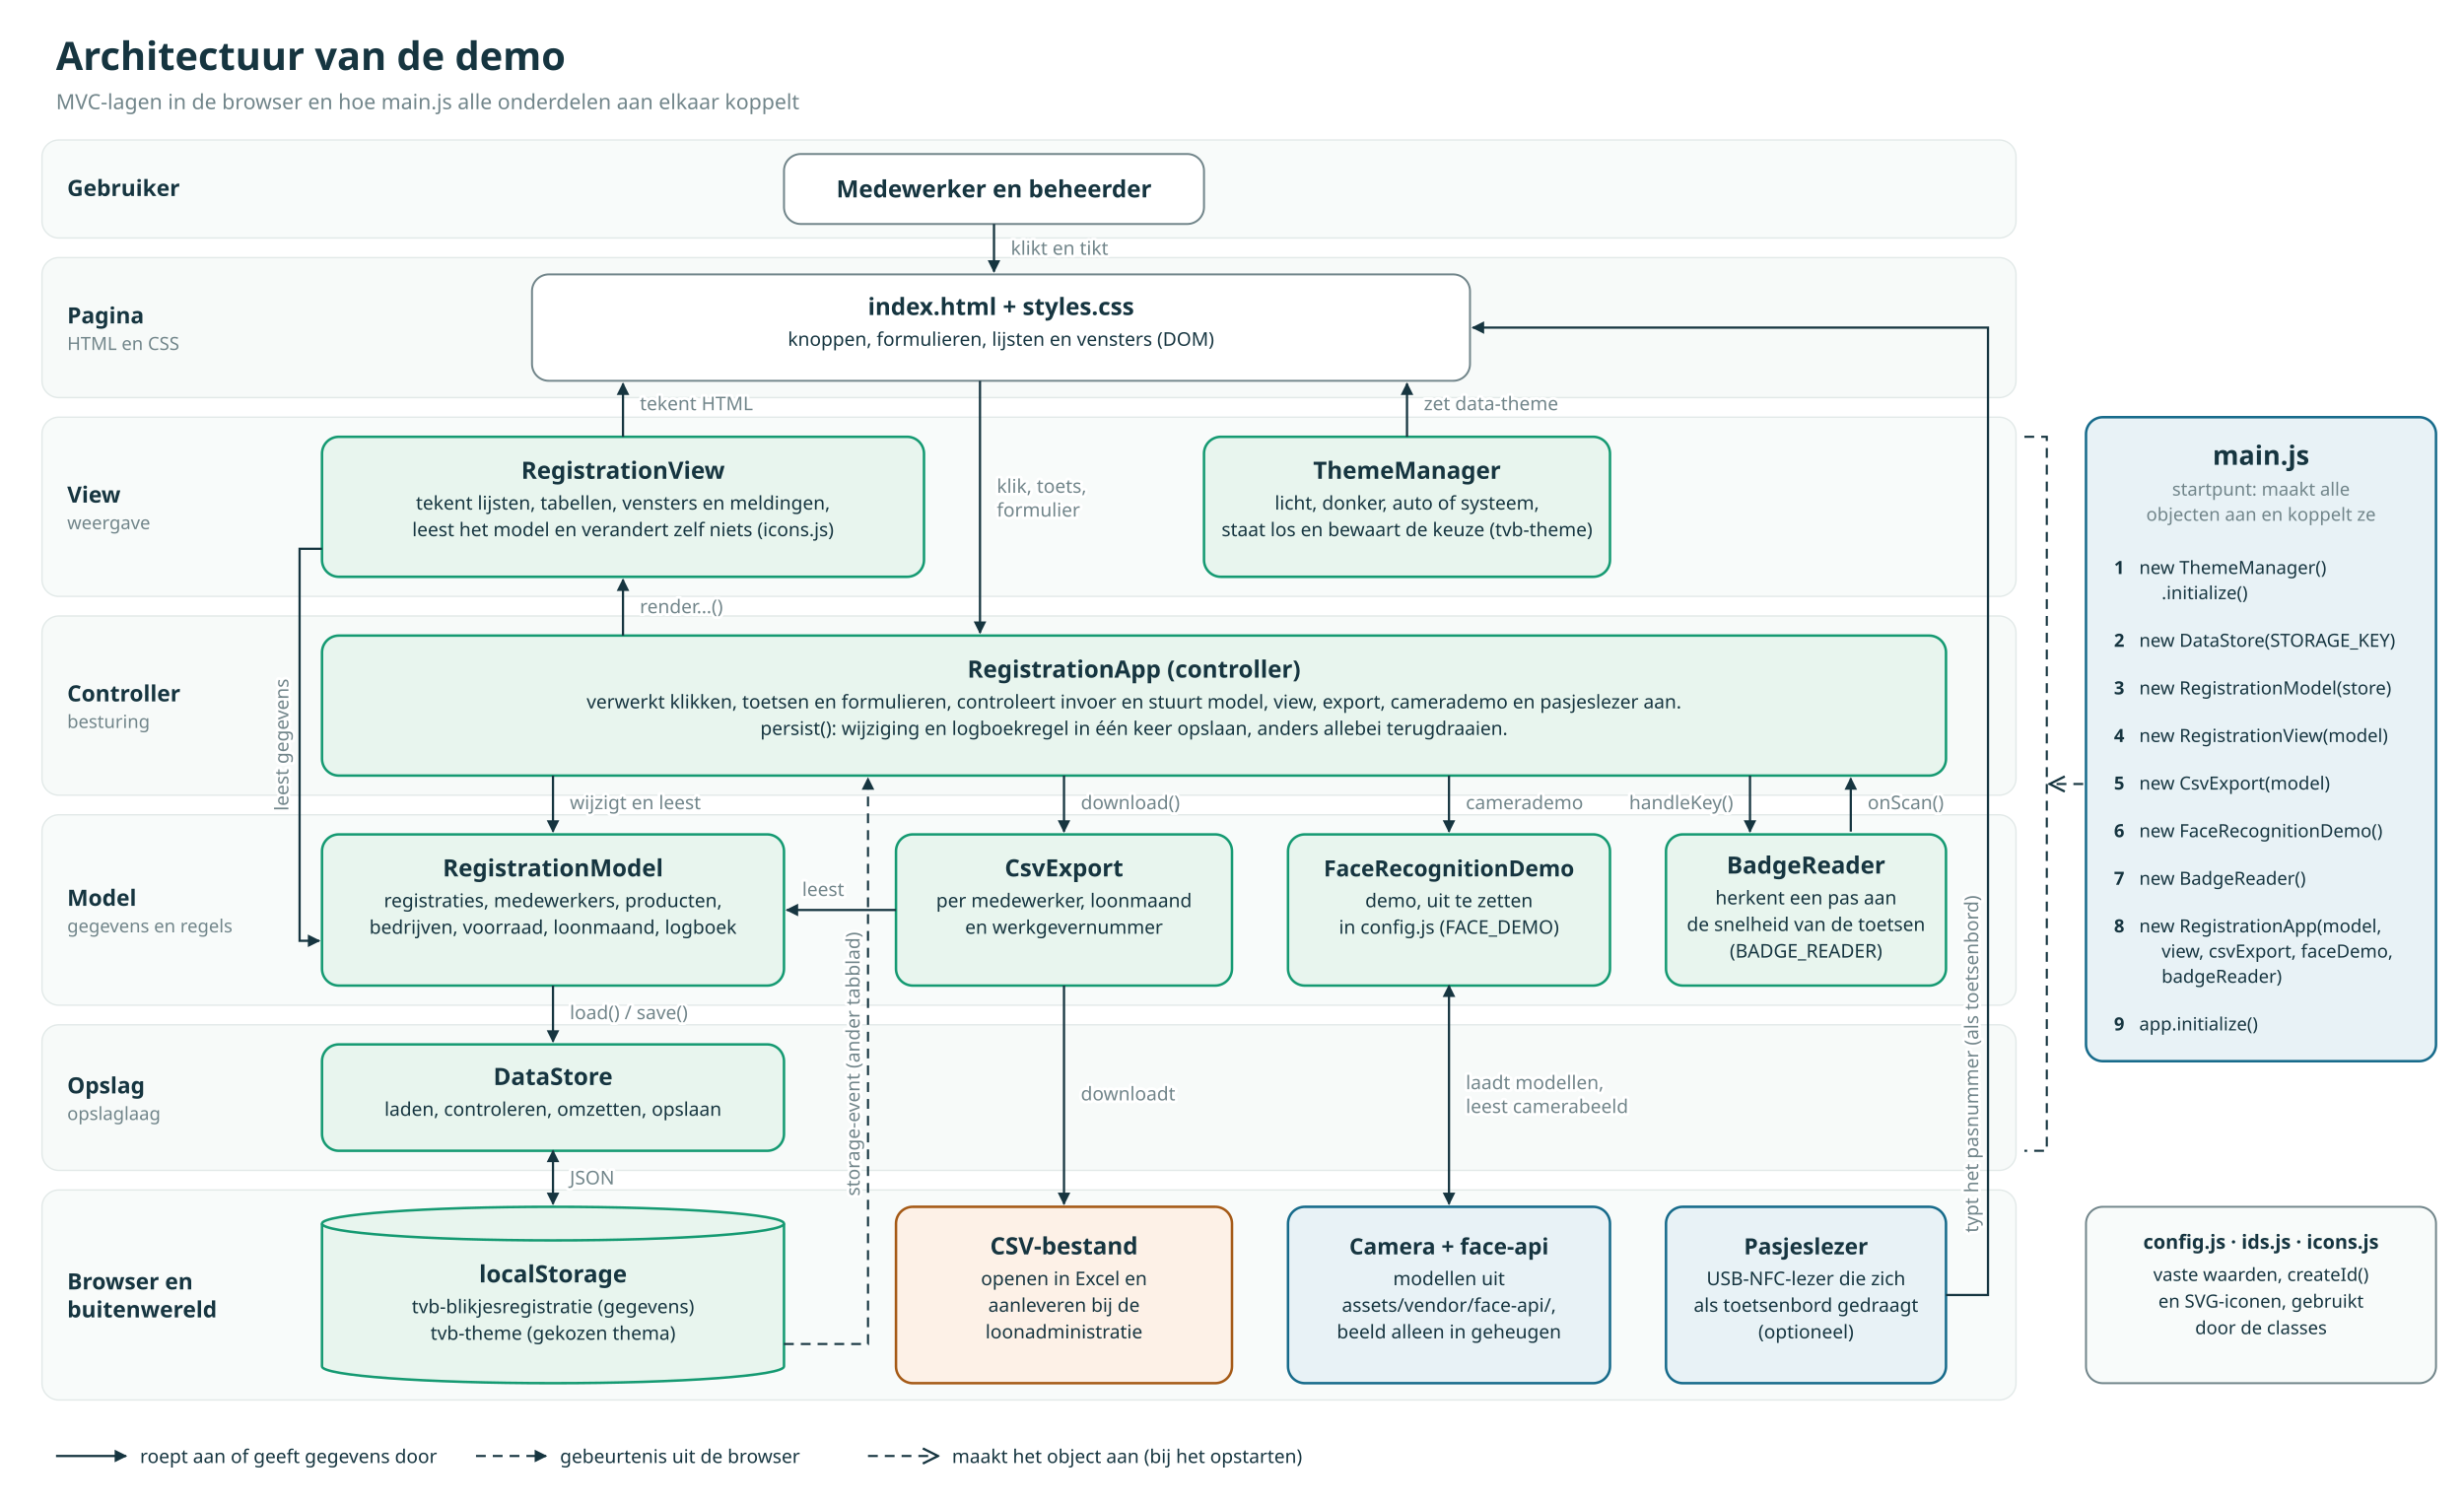
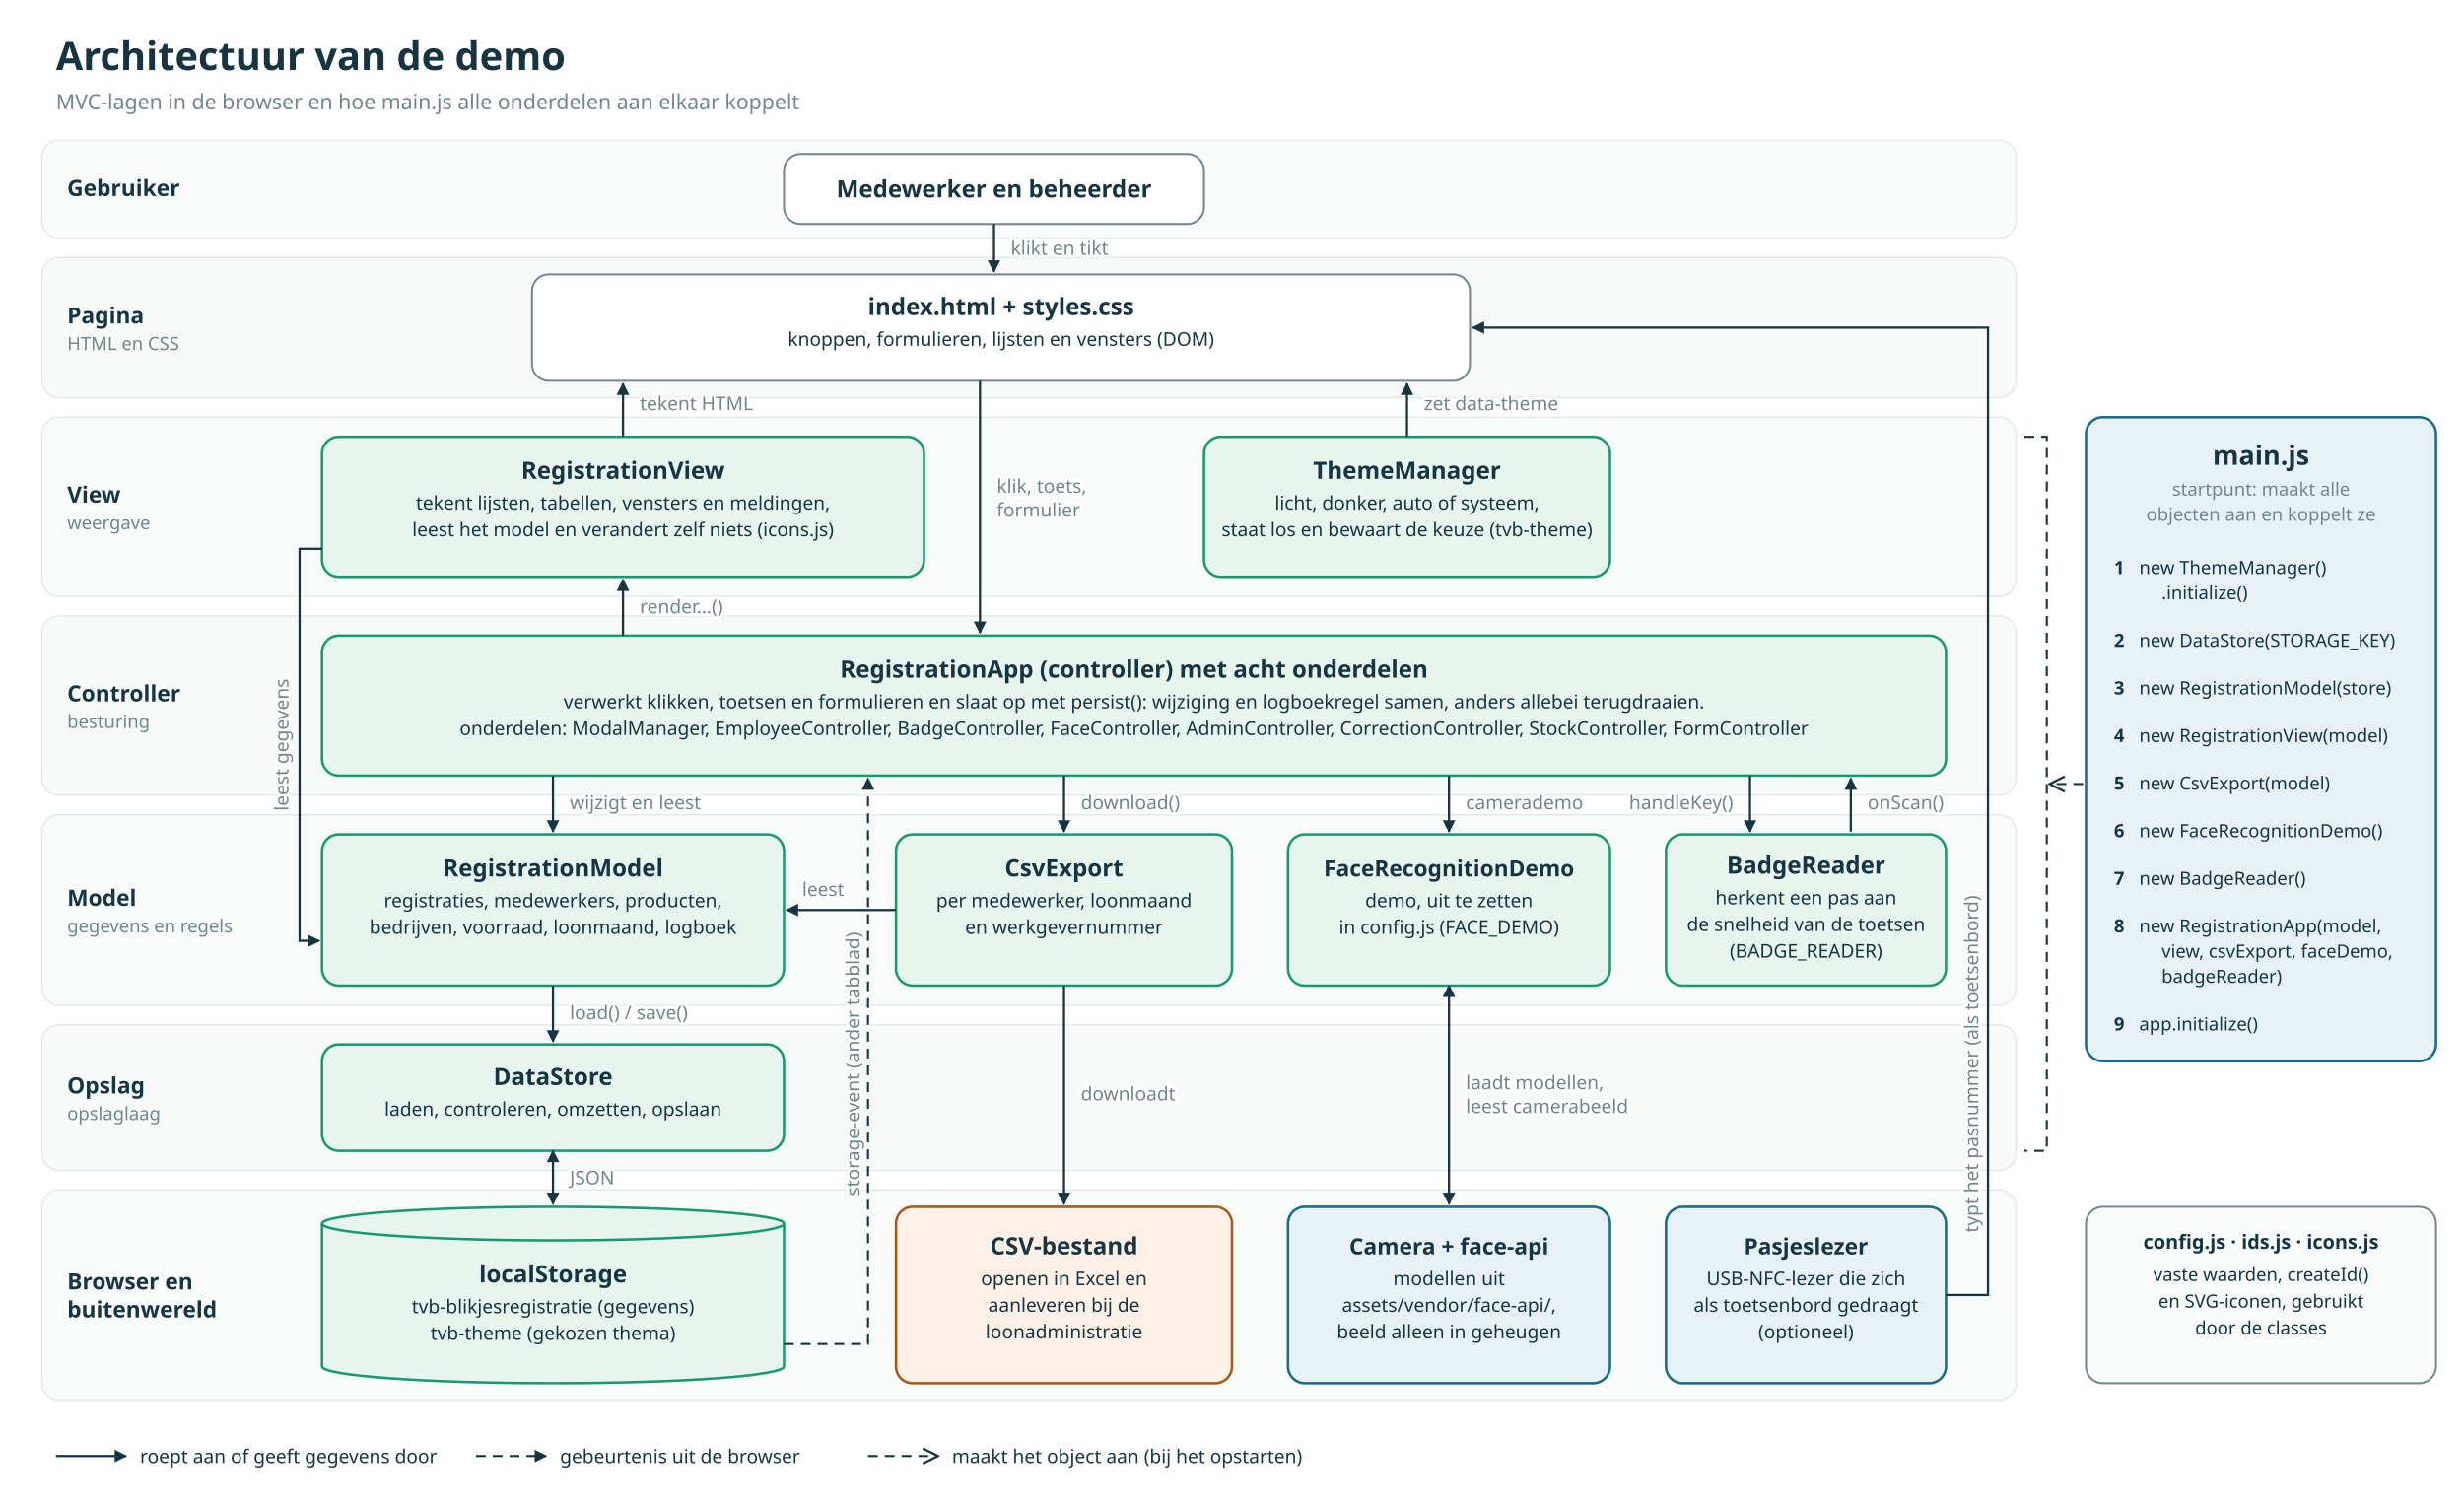
<svg xmlns="http://www.w3.org/2000/svg" width="1760" height="1075" viewBox="0 0 1760 1075" role="img" aria-labelledby="title desc">
  <defs>
    <style>
      text { font-family: "DM Sans", sans-serif; fill: #163540; }
      .kop { font-family: "Space Grotesk", "DM Sans", sans-serif; font-weight: 700; }
      .sub { fill: #71858a; }
      .lbl { font-size: 13.5px; fill: #71858a; paint-order: stroke; stroke: #ffffff; stroke-width: 4px; stroke-linejoin: round; }
      .lijn { fill: none; stroke: #163540; stroke-width: 1.6; }
      .stip { fill: none; stroke: #163540; stroke-width: 1.5; stroke-dasharray: 7 5; }
    </style>
    <marker id="pijl" viewBox="0 0 10 10" refX="9" refY="5" markerWidth="9" markerHeight="9" orient="auto-start-reverse" markerUnits="userSpaceOnUse">
      <path d="M0,0 L10,5 L0,10 z" fill="#163540" />
    </marker>
    <marker id="open" viewBox="0 0 12 12" refX="11" refY="6" markerWidth="13" markerHeight="13" orient="auto-start-reverse" markerUnits="userSpaceOnUse">
      <path d="M1,1 L11,6 L1,11" fill="none" stroke="#163540" stroke-width="1.5" />
    </marker>
  </defs>
  <rect width="1760" height="1075" fill="#ffffff" />
  <text x="40" y="50" font-size="28" class="kop">Architectuur van de demo</text>
  <text x="40" y="78" font-size="15" class="sub">MVC-lagen in de browser en hoe main.js alle onderdelen aan elkaar koppelt</text>
  <rect x="30" y="100" width="1410" height="70" rx="12" fill="#f8fbfa" stroke="#e2e9e8" stroke-width="1" />
  <text x="48" y="140" font-size="16" class="kop">Gebruiker</text>
  <rect x="30" y="184" width="1410" height="100" rx="12" fill="#f7faf9" stroke="#e2e9e8" stroke-width="1" />
  <text x="48" y="231" font-size="16" class="kop">Pagina</text>
  <text x="48" y="250" font-size="13" class="sub">HTML en CSS</text>
  <rect x="30" y="298" width="1410" height="128" rx="12" fill="#f8fbfa" stroke="#e2e9e8" stroke-width="1" />
  <text x="48" y="359" font-size="16" class="kop">View</text>
  <text x="48" y="378" font-size="13" class="sub">weergave</text>
  <rect x="30" y="440" width="1410" height="128" rx="12" fill="#f7faf9" stroke="#e2e9e8" stroke-width="1" />
  <text x="48" y="501" font-size="16" class="kop">Controller</text>
  <text x="48" y="520" font-size="13" class="sub">besturing</text>
  <rect x="30" y="582" width="1410" height="136" rx="12" fill="#f8fbfa" stroke="#e2e9e8" stroke-width="1" />
  <text x="48" y="647" font-size="16" class="kop">Model</text>
  <text x="48" y="666" font-size="13" class="sub">gegevens en regels</text>
  <rect x="30" y="732" width="1410" height="104" rx="12" fill="#f7faf9" stroke="#e2e9e8" stroke-width="1" />
  <text x="48" y="781" font-size="16" class="kop">Opslag</text>
  <text x="48" y="800" font-size="13" class="sub">opslaglaag</text>
  <rect x="30" y="850" width="1410" height="150" rx="12" fill="#f8fbfa" stroke="#e2e9e8" stroke-width="1" />
  <text x="48" y="921" font-size="16" class="kop">Browser en</text>
  <text x="48" y="941" font-size="16" class="kop">buitenwereld</text>
  <rect x="560" y="110" width="300" height="50" rx="12" fill="#ffffff" stroke="#71858a" stroke-width="1.4" class="box" />
  <text x="710" y="141" text-anchor="middle" font-size="17" class="kop">Medewerker en beheerder</text>
  <rect x="380" y="196" width="670" height="76" rx="12" fill="#ffffff" stroke="#71858a" stroke-width="1.4" class="box" />
  <text x="715" y="225" text-anchor="middle" font-size="17" class="kop">index.html + styles.css</text>
  <text x="715" y="247" text-anchor="middle" font-size="13.5">knoppen, formulieren, lijsten en vensters (DOM)</text>
  <rect x="230" y="312" width="430" height="100" rx="12" fill="#e8f5ee" stroke="#159a72" stroke-width="1.8" class="box" />
  <text x="445" y="342" text-anchor="middle" font-size="17" class="kop">RegistrationView</text>
  <text x="445" y="364" text-anchor="middle" font-size="13.5">tekent lijsten, tabellen, vensters en meldingen,</text>
  <text x="445" y="383" text-anchor="middle" font-size="13.5">leest het model en verandert zelf niets (icons.js)</text>
  <rect x="860" y="312" width="290" height="100" rx="12" fill="#e8f5ee" stroke="#159a72" stroke-width="1.8" class="box" />
  <text x="1005" y="342" text-anchor="middle" font-size="17" class="kop">ThemeManager</text>
  <text x="1005" y="364" text-anchor="middle" font-size="13.5">licht, donker, auto of systeem,</text>
  <text x="1005" y="383" text-anchor="middle" font-size="13.5">staat los en bewaart de keuze (tvb-theme)</text>
  <rect x="230" y="454" width="1160" height="100" rx="12" fill="#e8f5ee" stroke="#159a72" stroke-width="1.8" class="box" />
-   <text x="810" y="484" text-anchor="middle" font-size="17" class="kop">RegistrationApp (controller)</text>
-   <text x="810" y="506" text-anchor="middle" font-size="13.5">verwerkt klikken, toetsen en formulieren, controleert invoer en stuurt model, view, export, camerademo en pasjeslezer aan.</text>
-   <text x="810" y="525" text-anchor="middle" font-size="13.5">persist(): wijziging en logboekregel in één keer opslaan, anders allebei terugdraaien.</text>
+   <text x="810" y="484" text-anchor="middle" font-size="17" class="kop">RegistrationApp (controller) met acht onderdelen</text>
+   <text x="810" y="506" text-anchor="middle" font-size="13.5">verwerkt klikken, toetsen en formulieren en slaat op met persist(): wijziging en logboekregel samen, anders allebei terugdraaien.</text>
+   <text x="810" y="525" text-anchor="middle" font-size="13.5">onderdelen: ModalManager, EmployeeController, BadgeController, FaceController, AdminController, CorrectionController, StockController, FormController</text>
  <rect x="230" y="596" width="330" height="108" rx="12" fill="#e8f5ee" stroke="#159a72" stroke-width="1.8" class="box" />
  <text x="395" y="626" text-anchor="middle" font-size="17" class="kop">RegistrationModel</text>
  <text x="395" y="648" text-anchor="middle" font-size="13.5">registraties, medewerkers, producten,</text>
  <text x="395" y="667" text-anchor="middle" font-size="13.5">bedrijven, voorraad, loonmaand, logboek</text>
  <rect x="640" y="596" width="240" height="108" rx="12" fill="#e8f5ee" stroke="#159a72" stroke-width="1.8" class="box" />
  <text x="760" y="626" text-anchor="middle" font-size="17" class="kop">CsvExport</text>
  <text x="760" y="648" text-anchor="middle" font-size="13.5">per medewerker, loonmaand</text>
  <text x="760" y="667" text-anchor="middle" font-size="13.5">en werkgevernummer</text>
  <rect x="920" y="596" width="230" height="108" rx="12" fill="#e8f5ee" stroke="#159a72" stroke-width="1.8" class="box" />
  <text x="1035" y="626" text-anchor="middle" font-size="16" class="kop">FaceRecognitionDemo</text>
  <text x="1035" y="648" text-anchor="middle" font-size="13.5">demo, uit te zetten</text>
  <text x="1035" y="667" text-anchor="middle" font-size="13.5">in config.js (FACE_DEMO)</text>
  <rect x="1190" y="596" width="200" height="108" rx="12" fill="#e8f5ee" stroke="#159a72" stroke-width="1.8" class="box" />
  <text x="1290" y="624" text-anchor="middle" font-size="17" class="kop">BadgeReader</text>
  <text x="1290" y="646" text-anchor="middle" font-size="13.5">herkent een pas aan</text>
  <text x="1290" y="665" text-anchor="middle" font-size="13.5">de snelheid van de toetsen</text>
  <text x="1290" y="684" text-anchor="middle" font-size="13.5">(BADGE_READER)</text>
  <rect x="230" y="746" width="330" height="76" rx="12" fill="#e8f5ee" stroke="#159a72" stroke-width="1.8" class="box" />
  <text x="395" y="775" text-anchor="middle" font-size="17" class="kop">DataStore</text>
  <text x="395" y="797" text-anchor="middle" font-size="13.5">laden, controleren, omzetten, opslaan</text>
  <g class="box">
    <path d="M230,874 V976 A165,12 0 0 0 560,976 V874" fill="#e8f5ee" stroke="#159a72" stroke-width="1.8" />
    <ellipse cx="395" cy="874" rx="165" ry="12" fill="#e8f5ee" stroke="#159a72" stroke-width="1.8" />
  </g>
  <text x="395" y="916" text-anchor="middle" font-size="17" class="kop">localStorage</text>
  <text x="395" y="938" text-anchor="middle" font-size="13.5">tvb-blikjesregistratie (gegevens)</text>
  <text x="395" y="957" text-anchor="middle" font-size="13.5">tvb-theme (gekozen thema)</text>
  <rect x="640" y="862" width="240" height="126" rx="12" fill="#fdf1e7" stroke="#a55a16" stroke-width="1.8" class="box" />
  <text x="760" y="896" text-anchor="middle" font-size="17" class="kop">CSV-bestand</text>
  <text x="760" y="918" text-anchor="middle" font-size="13.5">openen in Excel en</text>
  <text x="760" y="937" text-anchor="middle" font-size="13.5">aanleveren bij de</text>
  <text x="760" y="956" text-anchor="middle" font-size="13.5">loonadministratie</text>
  <rect x="920" y="862" width="230" height="126" rx="12" fill="#e8f2f6" stroke="#176b8b" stroke-width="1.8" class="box" />
  <text x="1035" y="896" text-anchor="middle" font-size="16" class="kop">Camera + face-api</text>
  <text x="1035" y="918" text-anchor="middle" font-size="13.5">modellen uit</text>
  <text x="1035" y="937" text-anchor="middle" font-size="13.5">assets/vendor/face-api/,</text>
  <text x="1035" y="956" text-anchor="middle" font-size="13.5">beeld alleen in geheugen</text>
  <rect x="1190" y="862" width="200" height="126" rx="12" fill="#e8f2f6" stroke="#176b8b" stroke-width="1.8" class="box" />
  <text x="1290" y="896" text-anchor="middle" font-size="16" class="kop">Pasjeslezer</text>
  <text x="1290" y="918" text-anchor="middle" font-size="13.5">USB-NFC-lezer die zich</text>
  <text x="1290" y="937" text-anchor="middle" font-size="13.5">als toetsenbord gedraagt</text>
  <text x="1290" y="956" text-anchor="middle" font-size="13.5">(optioneel)</text>
  <path d="M710,160 L710,194" class="lijn" marker-end="url(#pijl)" />
  <text x="722" y="182" class="lbl">klikt en tikt</text>
  <path d="M445,312 L445,274" class="lijn" marker-end="url(#pijl)" />
  <text x="457" y="293" class="lbl">tekent HTML</text>
  <path d="M1005,312 L1005,274" class="lijn" marker-end="url(#pijl)" />
  <text x="1017" y="293" class="lbl">zet data-theme</text>
  <path d="M700,272 L700,452" class="lijn" marker-end="url(#pijl)" />
  <text x="712" y="352" class="lbl">klik, toets,</text>
  <text x="712" y="369" class="lbl">formulier</text>
  <path d="M445,454 L445,414" class="lijn" marker-end="url(#pijl)" />
  <text x="457" y="438" class="lbl">render…()</text>
  <path d="M395,554 L395,594" class="lijn" marker-end="url(#pijl)" />
  <text x="407" y="578" class="lbl">wijzigt en leest</text>
  <path d="M760,554 L760,594" class="lijn" marker-end="url(#pijl)" />
  <text x="772" y="578" class="lbl">download()</text>
  <path d="M1035,554 L1035,594" class="lijn" marker-end="url(#pijl)" />
  <text x="1047" y="578" class="lbl">camerademo</text>
  <path d="M230,392 H214 V672 H228" class="lijn" marker-end="url(#pijl)" />
  <text x="206" y="532" text-anchor="middle" class="lbl" transform="rotate(-90 206 532)">leest gegevens</text>
  <path d="M640,650 L562,650" class="lijn" marker-end="url(#pijl)" />
  <text x="588" y="640" text-anchor="middle" class="lbl">leest</text>
  <path d="M395,704 L395,744" class="lijn" marker-end="url(#pijl)" />
  <text x="407" y="728" class="lbl">load() / save()</text>
  <path d="M395,822 L395,860" class="lijn" marker-start="url(#pijl)" marker-end="url(#pijl)" />
  <text x="407" y="846" class="lbl">JSON</text>
  <path d="M760,704 L760,860" class="lijn" marker-end="url(#pijl)" />
  <text x="772" y="786" class="lbl">downloadt</text>
  <path d="M1035,704 L1035,860" class="lijn" marker-start="url(#pijl)" marker-end="url(#pijl)" />
  <text x="1047" y="778" class="lbl">laadt modellen,</text>
  <text x="1047" y="795" class="lbl">leest camerabeeld</text>
  <path d="M1250,554 L1250,594" class="lijn" marker-end="url(#pijl)" />
  <text x="1238" y="578" text-anchor="end" class="lbl">handleKey()</text>
  <path d="M1322,594 L1322,556" class="lijn" marker-end="url(#pijl)" />
  <text x="1334" y="578" class="lbl">onScan()</text>
  <path d="M1390,925 H1420 V234 H1052" class="lijn" marker-end="url(#pijl)" />
  <text x="1413" y="760" text-anchor="middle" class="lbl" transform="rotate(-90 1413 760)">typt het pasnummer (als toetsenbord)</text>
  <path d="M560,960 H620 V556" class="stip" marker-end="url(#pijl)" />
  <text x="614" y="760" text-anchor="middle" class="lbl" transform="rotate(-90 614 760)">storage-event (ander tabblad)</text>
  <rect x="1490" y="298" width="250" height="460" rx="12" fill="#e8f2f6" stroke="#176b8b" stroke-width="1.8" class="box" />
  <text x="1615" y="332" text-anchor="middle" font-size="19" class="kop">main.js</text>
  <text x="1615" y="354" text-anchor="middle" font-size="13" class="sub">startpunt: maakt alle</text>
  <text x="1615" y="372" text-anchor="middle" font-size="13" class="sub">objecten aan en koppelt ze</text>
  <text x="1510" y="410" font-size="13" font-weight="700" fill="#176b8b">1</text>
  <text x="1528" y="410" font-size="13">new ThemeManager()</text>
  <text x="1544" y="428" font-size="13">.initialize()</text>
  <text x="1510" y="462" font-size="13" font-weight="700" fill="#176b8b">2</text>
  <text x="1528" y="462" font-size="13">new DataStore(STORAGE_KEY)</text>
  <text x="1510" y="496" font-size="13" font-weight="700" fill="#176b8b">3</text>
  <text x="1528" y="496" font-size="13">new RegistrationModel(store)</text>
  <text x="1510" y="530" font-size="13" font-weight="700" fill="#176b8b">4</text>
  <text x="1528" y="530" font-size="13">new RegistrationView(model)</text>
  <text x="1510" y="564" font-size="13" font-weight="700" fill="#176b8b">5</text>
  <text x="1528" y="564" font-size="13">new CsvExport(model)</text>
  <text x="1510" y="598" font-size="13" font-weight="700" fill="#176b8b">6</text>
  <text x="1528" y="598" font-size="13">new FaceRecognitionDemo()</text>
  <text x="1510" y="632" font-size="13" font-weight="700" fill="#176b8b">7</text>
  <text x="1528" y="632" font-size="13">new BadgeReader()</text>
  <text x="1510" y="666" font-size="13" font-weight="700" fill="#176b8b">8</text>
  <text x="1528" y="666" font-size="13">new RegistrationApp(model,</text>
  <text x="1544" y="684" font-size="13">view, csvExport, faceDemo,</text>
  <text x="1544" y="702" font-size="13">badgeReader)</text>
  <text x="1510" y="736" font-size="13" font-weight="700" fill="#176b8b">9</text>
  <text x="1528" y="736" font-size="13">app.initialize()</text>
  <path d="M1446,312 H1462 V822 H1446" class="stip" />
  <path d="M1488,560 L1464,560" class="stip" marker-end="url(#open)" />
  <rect x="1490" y="862" width="250" height="126" rx="12" fill="#f8fbfa" stroke="#71858a" stroke-width="1.4" class="box" />
  <text x="1615" y="892" text-anchor="middle" font-size="14" class="kop">config.js · ids.js · icons.js</text>
  <text x="1615" y="915" text-anchor="middle" font-size="13">vaste waarden, createId()</text>
  <text x="1615" y="934" text-anchor="middle" font-size="13">en SVG-iconen, gebruikt</text>
  <text x="1615" y="953" text-anchor="middle" font-size="13">door de classes</text>
  <path d="M40,1040 L90,1040" class="lijn" marker-end="url(#pijl)" />
  <text x="100" y="1045" font-size="13.5">roept aan of geeft gegevens door</text>
  <path d="M340,1040 L390,1040" class="stip" marker-end="url(#pijl)" />
  <text x="400" y="1045" font-size="13.5">gebeurtenis uit de browser</text>
  <path d="M620,1040 L670,1040" class="stip" marker-end="url(#open)" />
  <text x="680" y="1045" font-size="13.5">maakt het object aan (bij het opstarten)</text>
</svg>
